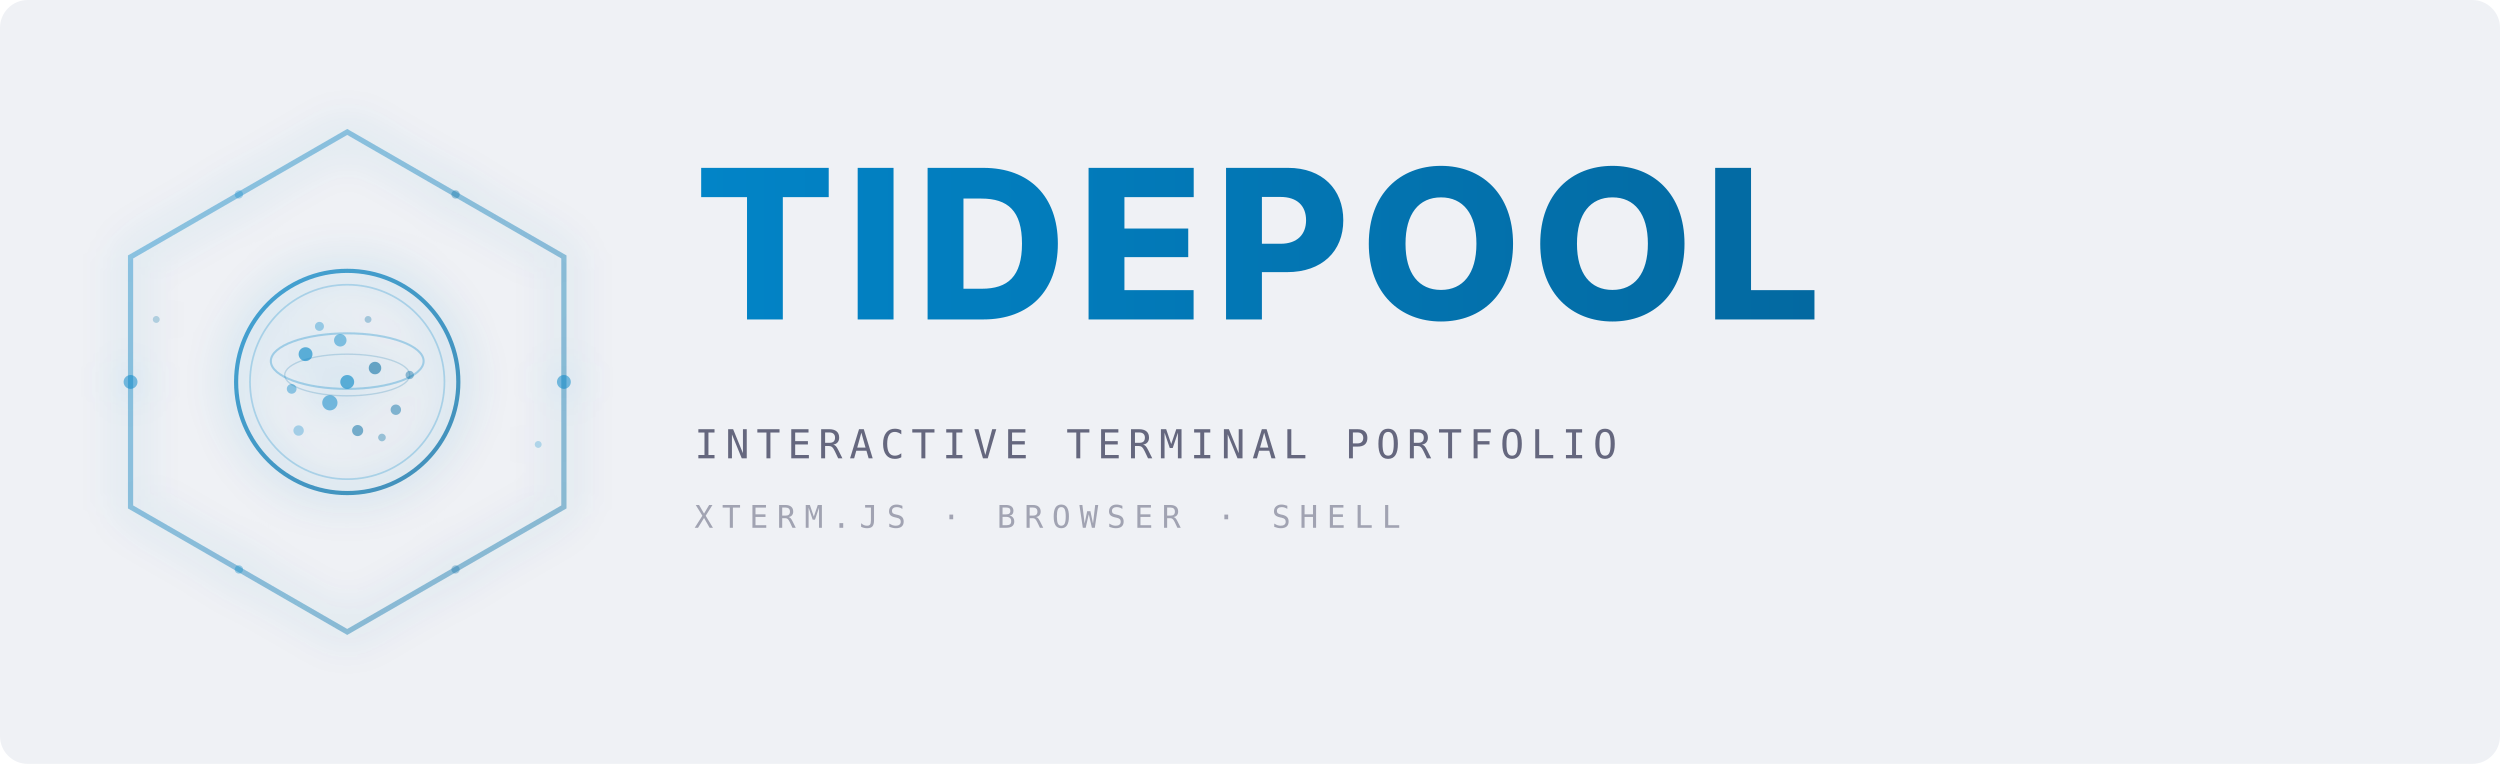
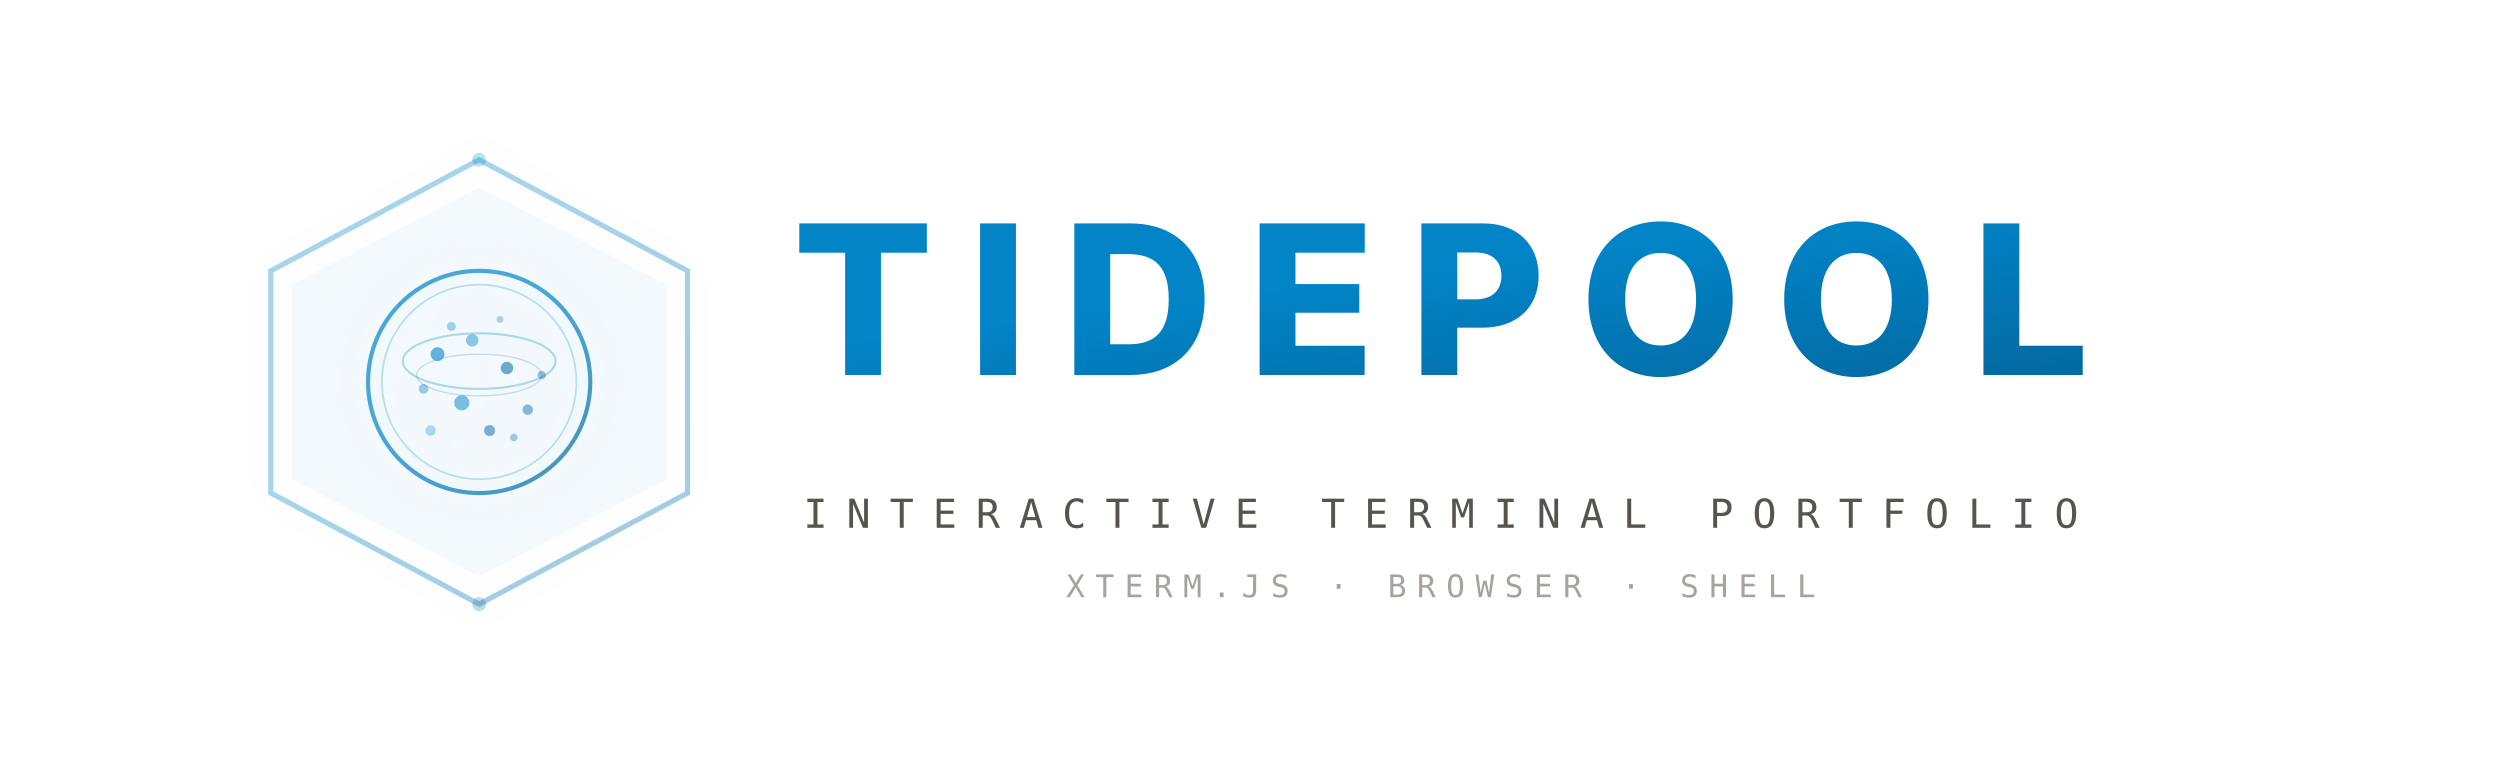
- <svg xmlns="http://www.w3.org/2000/svg" viewBox="0 0 720 220">
+ <svg xmlns="http://www.w3.org/2000/svg" viewBox="0 0 720 220" fill="none">
  <defs>
-     <linearGradient id="accentGrad" x1="0%" y1="0%" x2="100%" y2="100%">
+     <linearGradient id="g1" x1="0%" y1="0%" x2="100%" y2="100%">
      <stop offset="0%" stop-color="#0284c7" />
+       <stop offset="40%" stop-color="#0284c7" />
      <stop offset="100%" stop-color="#0369a1" />
    </linearGradient>
-     <linearGradient id="textGrad" x1="0%" y1="0%" x2="100%" y2="0%">
+     <linearGradient id="g2" x1="0%" y1="100%" x2="100%" y2="0%">
+       <stop offset="0%" stop-color="#0369a1" />
+       <stop offset="100%" stop-color="#0284c7" />
+     </linearGradient>
+     <linearGradient id="g3" x1="0%" y1="0%" x2="0%" y2="100%">
      <stop offset="0%" stop-color="#0284c7" />
+       <stop offset="50%" stop-color="#0284c7" />
      <stop offset="100%" stop-color="#0369a1" />
    </linearGradient>
-     <filter id="glow">
-       <feGaussianBlur stdDeviation="3" result="blur" />
-       <feComposite in="SourceGraphic" in2="blur" operator="over" />
-     </filter>
-     <filter id="softGlow">
-       <feGaussianBlur stdDeviation="6" result="blur" />
-       <feMerge>
-         <feMergeNode in="blur" />
-         <feMergeNode in="SourceGraphic" />
-       </feMerge>
+     <filter id="softglow" x="-30%" y="-30%" width="160%" height="160%">
+       <feGaussianBlur in="SourceAlpha" stdDeviation="6" result="blur" />
+       <feFlood flood-color="#0284c7" flood-opacity="0.1" result="color" />
+       <feComposite in="color" in2="blur" operator="in" result="shadow" />
+       <feComposite in="SourceGraphic" in2="shadow" operator="over" />
    </filter>
  </defs>
-   <rect width="720" height="220" fill="#eff1f5" rx="8" />
-   <g transform="translate(100, 110)" filter="url(#softGlow)">
-     <polygon points="0,-72 62.4,-36 62.4,36 0,72 -62.4,36 -62.4,-36" fill="none" stroke="url(#accentGrad)" stroke-width="1.5" opacity="0.4" />
-     <circle cx="0" cy="0" r="2" fill="#0284c7" opacity="0.6" />
-     <circle cx="-62.4" cy="0" r="2" fill="#0284c7" opacity="0.5" />
-     <circle cx="62.4" cy="0" r="2" fill="#0284c7" opacity="0.5" />
-     <circle cx="31.2" cy="-54" r="1.2" fill="#0369a1" opacity="0.35" />
-     <circle cx="-31.2" cy="-54" r="1.2" fill="#0284c7" opacity="0.3" />
-     <circle cx="31.2" cy="54" r="1.2" fill="#0369a1" opacity="0.3" />
-     <circle cx="-31.2" cy="54" r="1.2" fill="#0284c7" opacity="0.35" />
-     <circle cx="-55" cy="-18" r="1" fill="#0369a1" opacity="0.25" />
-     <circle cx="55" cy="18" r="1" fill="#0284c7" opacity="0.25" />
-     <circle cx="0" cy="0" r="32" fill="none" stroke="url(#accentGrad)" stroke-width="1.2" opacity="0.7" />
-     <circle cx="0" cy="0" r="28" fill="none" stroke="#0284c7" stroke-width="0.5" opacity="0.25" />
-     <ellipse cx="0" cy="-6" rx="22" ry="8" fill="none" stroke="#0284c7" stroke-width="0.6" opacity="0.3" />
-     <ellipse cx="0" cy="-2" rx="18" ry="6" fill="none" stroke="#0369a1" stroke-width="0.4" opacity="0.2" />
-     <circle cx="-12" cy="-8" r="2" fill="#0284c7" opacity="0.6" />
-     <circle cx="8" cy="-4" r="1.8" fill="#0369a1" opacity="0.55" />
-     <circle cx="-5" cy="6" r="2.2" fill="#0284c7" opacity="0.5" />
-     <circle cx="14" cy="8" r="1.5" fill="#0369a1" opacity="0.45" />
-     <circle cx="-16" cy="2" r="1.4" fill="#0284c7" opacity="0.4" />
-     <circle cx="3" cy="14" r="1.6" fill="#0369a1" opacity="0.5" />
-     <circle cx="-8" cy="-16" r="1.3" fill="#0284c7" opacity="0.35" />
-     <circle cx="18" cy="-2" r="1.2" fill="#0369a1" opacity="0.4" />
-     <circle cx="-2" cy="-12" r="1.8" fill="#0284c7" opacity="0.45" />
-     <circle cx="10" cy="16" r="1.1" fill="#0369a1" opacity="0.35" />
-     <circle cx="-14" cy="14" r="1.5" fill="#0284c7" opacity="0.3" />
-     <circle cx="6" cy="-18" r="1" fill="#0369a1" opacity="0.3" />
+   <g transform="translate(58, 40)" filter="url(#softglow)">
+     <path d="M 80 6 L 140 38 L 140 102 L 80 134 L 20 102 L 20 38 Z" fill="none" stroke="url(#g1)" stroke-width="1.5" opacity="0.35" />
+     <path d="M 80 14 L 134 42 L 134 98 L 80 126 L 26 98 L 26 42 Z" fill="#0284c7" opacity="0.04" />
+     <circle cx="80" cy="70" r="32" fill="none" stroke="url(#g1)" stroke-width="1.2" opacity="0.7" />
+     <circle cx="80" cy="70" r="28" fill="none" stroke="#0284c7" stroke-width="0.5" opacity="0.25" />
+     <ellipse cx="80" cy="64" rx="22" ry="8" fill="none" stroke="#0284c7" stroke-width="0.6" opacity="0.3" />
+     <ellipse cx="80" cy="68" rx="18" ry="6" fill="none" stroke="#0369a1" stroke-width="0.4" opacity="0.2" />
+     <circle cx="68" cy="62" r="2" fill="#0284c7" opacity="0.6" />
+     <circle cx="88" cy="66" r="1.8" fill="#0369a1" opacity="0.55" />
+     <circle cx="75" cy="76" r="2.2" fill="#0284c7" opacity="0.5" />
+     <circle cx="94" cy="78" r="1.5" fill="#0369a1" opacity="0.45" />
+     <circle cx="64" cy="72" r="1.4" fill="#0284c7" opacity="0.4" />
+     <circle cx="83" cy="84" r="1.6" fill="#0369a1" opacity="0.5" />
+     <circle cx="72" cy="54" r="1.3" fill="#0284c7" opacity="0.35" />
+     <circle cx="98" cy="68" r="1.2" fill="#0369a1" opacity="0.4" />
+     <circle cx="78" cy="58" r="1.8" fill="#0284c7" opacity="0.45" />
+     <circle cx="90" cy="86" r="1.1" fill="#0369a1" opacity="0.35" />
+     <circle cx="66" cy="84" r="1.5" fill="#0284c7" opacity="0.3" />
+     <circle cx="86" cy="52" r="1" fill="#0369a1" opacity="0.3" />
+     <circle cx="80" cy="6" r="2" fill="#0284c7" opacity="0.25" />
+     <circle cx="80" cy="134" r="2" fill="#0369a1" opacity="0.25" />
  </g>
-   <g transform="translate(200, 0)">
-     <text x="0" y="92" font-family="'Inter','Segoe UI','Helvetica Neue',Arial,sans-serif" font-size="60" font-weight="800" fill="url(#textGrad)" letter-spacing="3">TIDEPOOL</text>
-     <line x1="0" y1="108" x2="320" y2="108" stroke="url(#accentGrad)" stroke-width="0.8" opacity="0.4" />
-     <text x="0" y="132" font-family="'JetBrains Mono','Fira Code','Cascadia Code',monospace" font-size="11.5" fill="#4c4f69" letter-spacing="2" opacity="0.85">INTERACTIVE TERMINAL PORTFOLIO</text>
-     <text x="0" y="152" font-family="'JetBrains Mono','Fira Code','Cascadia Code',monospace" font-size="9" fill="#6c6f85" letter-spacing="2.5" opacity="0.6">XTERM.JS · BROWSER · SHELL</text>
-   </g>
+   <text x="415" y="108" font-family="'SF Pro Display', 'Inter', 'Segoe UI', 'Helvetica Neue', Arial, sans-serif" font-size="60" font-weight="800" letter-spacing="10" fill="url(#g1)" text-anchor="middle">TIDEPOOL</text>
+   <line x1="280" y1="128" x2="550" y2="128" stroke="url(#g1)" stroke-width="0.8" opacity="0.2" />
+   <text x="415" y="152" font-family="'SF Mono', 'JetBrains Mono', 'Fira Code', 'Cascadia Code', monospace" font-size="11.5" font-weight="400" letter-spacing="5.5" fill="#57534e" text-anchor="middle">INTERACTIVE TERMINAL PORTFOLIO</text>
+   <text x="415" y="172" font-family="'SF Mono', 'JetBrains Mono', 'Fira Code', monospace" font-size="9" font-weight="400" letter-spacing="3" fill="#a8a29e" text-anchor="middle">XTERM.JS  ·  BROWSER  ·  SHELL</text>
</svg>
